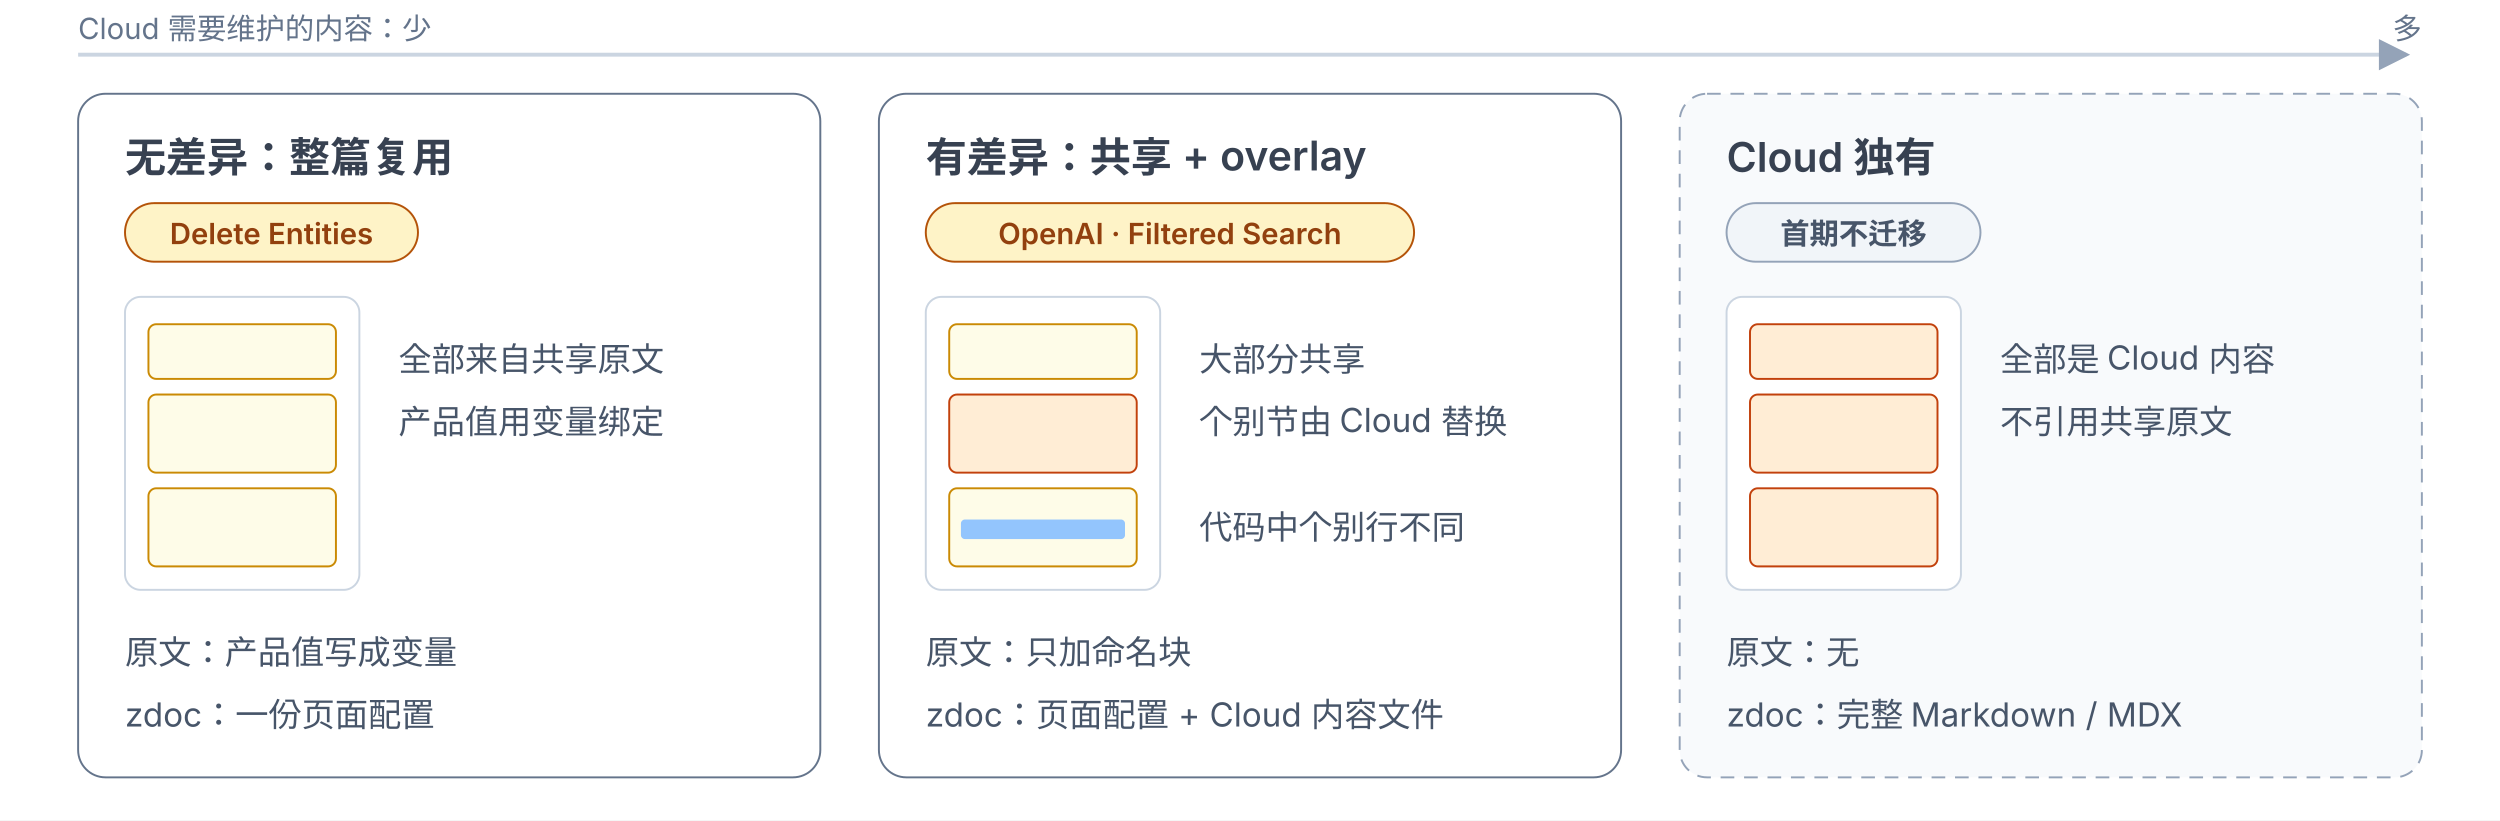
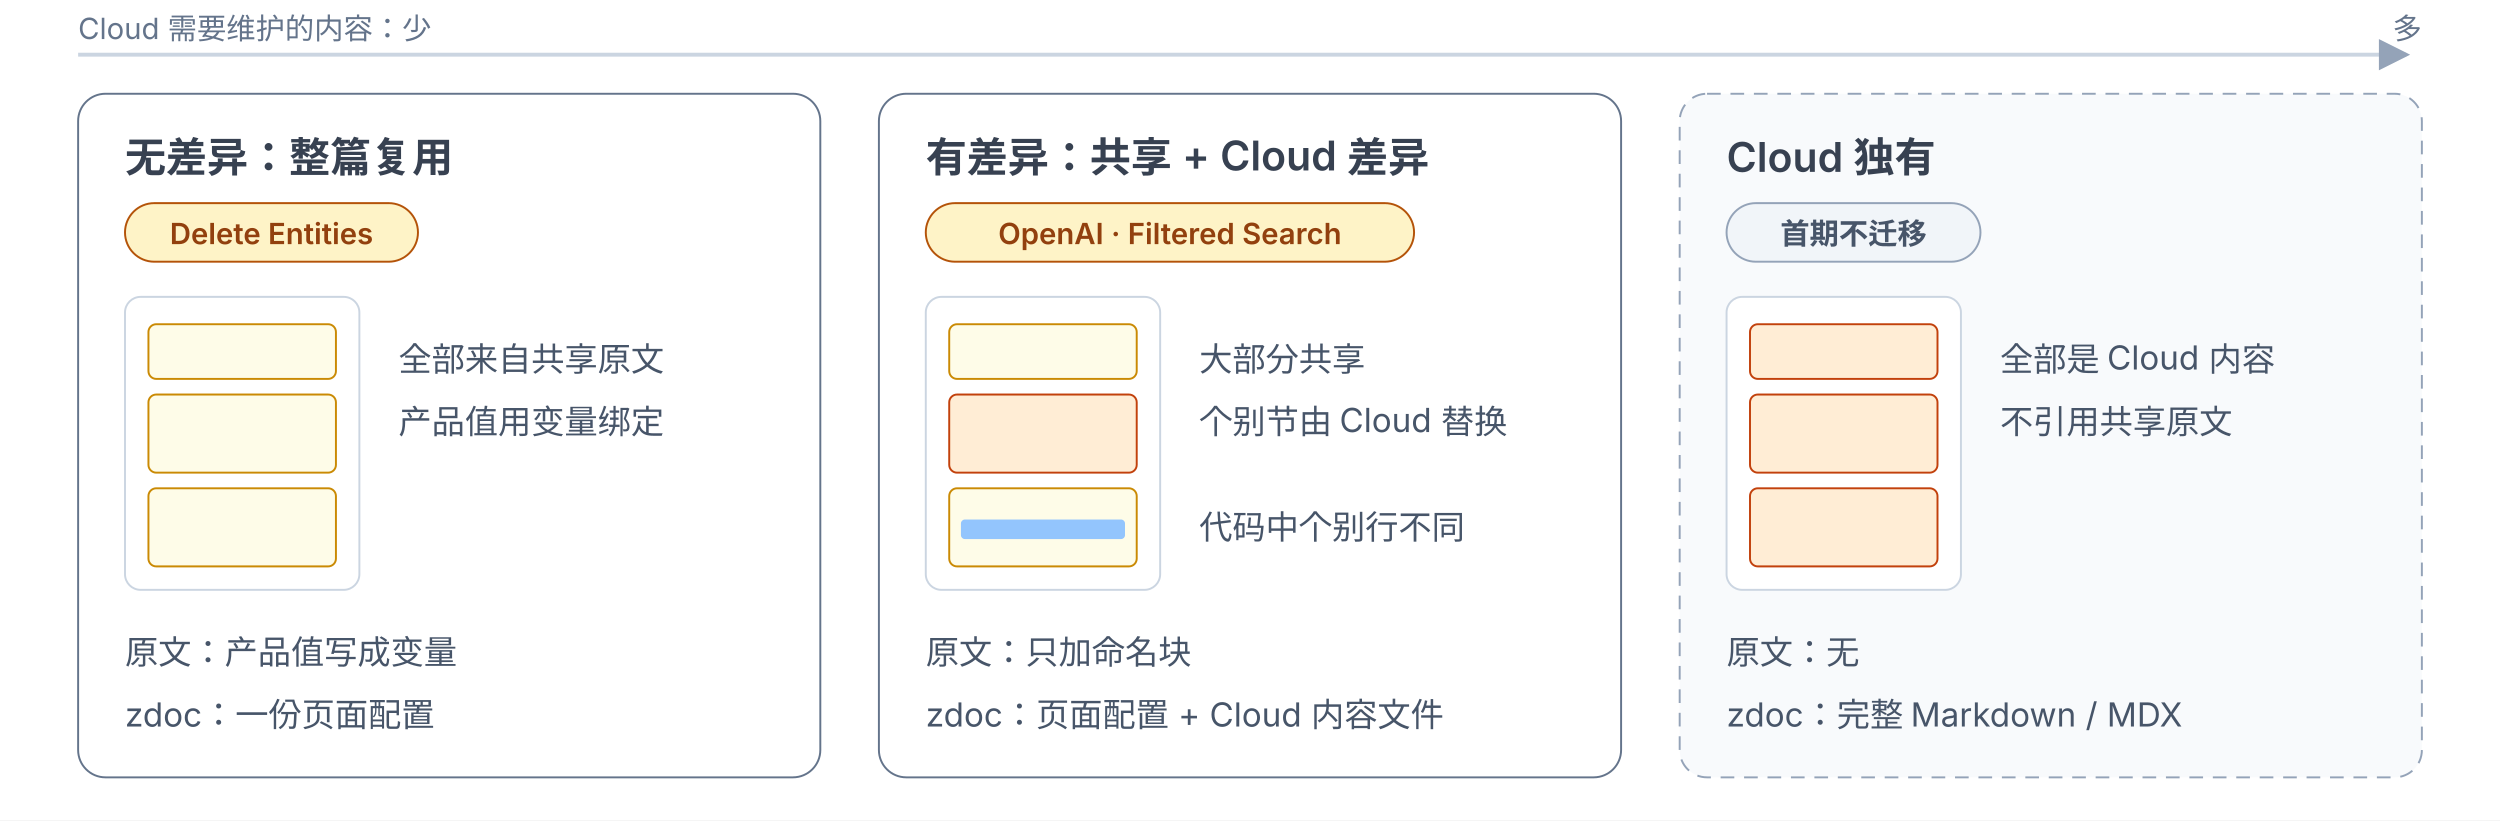
<svg xmlns="http://www.w3.org/2000/svg" width="768" height="252" viewBox="0 0 1280 420" role="img" aria-labelledby="title desc">
  <defs>
    <marker id="arrow" markerWidth="8" markerHeight="8" refX="7" refY="4" orient="auto">
      <path d="M0 0 L8 4 L0 8 Z" fill="#94a3b8" />
    </marker>
    <style>text{font-family:-apple-system,BlinkMacSystemFont,'PingFang SC','Microsoft YaHei',sans-serif;fill:#374151;}.head{font-size:21px;font-weight:600;}.item{font-size:17px;fill:#475569;}.chip{font-size:15px;font-weight:600;text-anchor:middle;}.axis{font-size:15px;fill:#64748b;}</style>
  </defs>
  <rect width="1280" height="420" fill="#ffffff" />
  <path d="M40 28 H1232" stroke="#cbd5e1" stroke-width="2" marker-end="url(#arrow)" />
  <text x="40" y="20" class="axis">Cloud 需要维护的内容：少</text>
  <text x="1240" y="20" class="axis" style="text-anchor:end">多</text>
  <rect x="40" y="48" width="380" height="350" rx="14" fill="#ffffff" stroke="#64748b" />
  <text x="64" y="88" class="head">无差异：整篇复用</text>
  <rect x="64" y="104" width="150" height="30" rx="15" fill="#fef3c7" stroke="#b45309" />
  <text x="139" y="125" class="chip" style="fill:#92400e">Delete Entities</text>
  <rect x="64" y="152" width="120" height="150" rx="8" fill="#ffffff" stroke="#cbd5e1" />
  <rect x="76" y="166" width="96" height="28" rx="4" fill="#fefce8" stroke="#ca8a04" />
  <rect x="76" y="202" width="96" height="40" rx="4" fill="#fefce8" stroke="#ca8a04" />
  <rect x="76" y="250" width="96" height="40" rx="4" fill="#fefce8" stroke="#ca8a04" />
  <text x="204" y="190" class="item">全部来自共享原文</text>
  <text x="204" y="222" class="item">产品值用变量绑定</text>
  <text x="64" y="340" class="item">原文：产品值写成变量</text>
  <text x="64" y="372" class="item">zdoc：一份页面配置</text>
  <rect x="450" y="48" width="380" height="350" rx="14" fill="#ffffff" stroke="#64748b" />
-   <text x="474" y="88" class="head">有差异：共享 + overlay</text>
+   <text x="474" y="88" class="head">有差异：共享 + Cloud 差异</text>
  <rect x="474" y="104" width="250" height="30" rx="15" fill="#fef3c7" stroke="#b45309" />
  <text x="599" y="125" class="chip" style="fill:#92400e">OpenAI · Filtered Search</text>
  <rect x="474" y="152" width="120" height="150" rx="8" fill="#ffffff" stroke="#cbd5e1" />
  <rect x="486" y="166" width="96" height="28" rx="4" fill="#fefce8" stroke="#ca8a04" />
  <rect x="486" y="202" width="96" height="40" rx="4" fill="#ffedd5" stroke="#c2410c" />
  <rect x="486" y="250" width="96" height="40" rx="4" fill="#fefce8" stroke="#ca8a04" />
  <rect x="492" y="266" width="84" height="10" rx="2" fill="#93c5fd" />
  <text x="614" y="190" class="item">大部分共享</text>
  <text x="614" y="222" class="item">个别节由 Cloud 替换</text>
  <text x="614" y="276" class="item">代码中个别行不同</text>
  <text x="474" y="340" class="item">原文：只加命名块</text>
  <text x="474" y="372" class="item">zdoc：页面配置 + Cloud 内容文件</text>
  <rect x="860" y="48" width="380" height="350" rx="14" fill="#f8fafc" stroke="#94a3b8" stroke-dasharray="7 5" />
  <text x="884" y="88" class="head">Cloud 独有</text>
  <rect x="884" y="104" width="130" height="30" rx="15" fill="#f1f5f9" stroke="#94a3b8" />
  <text x="949" y="125" class="chip" style="fill:#475569">首期不迁移</text>
  <rect x="884" y="152" width="120" height="150" rx="8" fill="#ffffff" stroke="#cbd5e1" />
  <rect x="896" y="166" width="96" height="28" rx="4" fill="#ffedd5" stroke="#c2410c" />
  <rect x="896" y="202" width="96" height="40" rx="4" fill="#ffedd5" stroke="#c2410c" />
  <rect x="896" y="250" width="96" height="40" rx="4" fill="#ffedd5" stroke="#c2410c" />
  <text x="1024" y="190" class="item">全部是 Cloud 内容</text>
  <text x="1024" y="222" class="item">不引用共享原文</text>
  <text x="884" y="340" class="item">原文：无</text>
  <text x="884" y="372" class="item">zdoc：完整 Markdown / MDX</text>
</svg>
